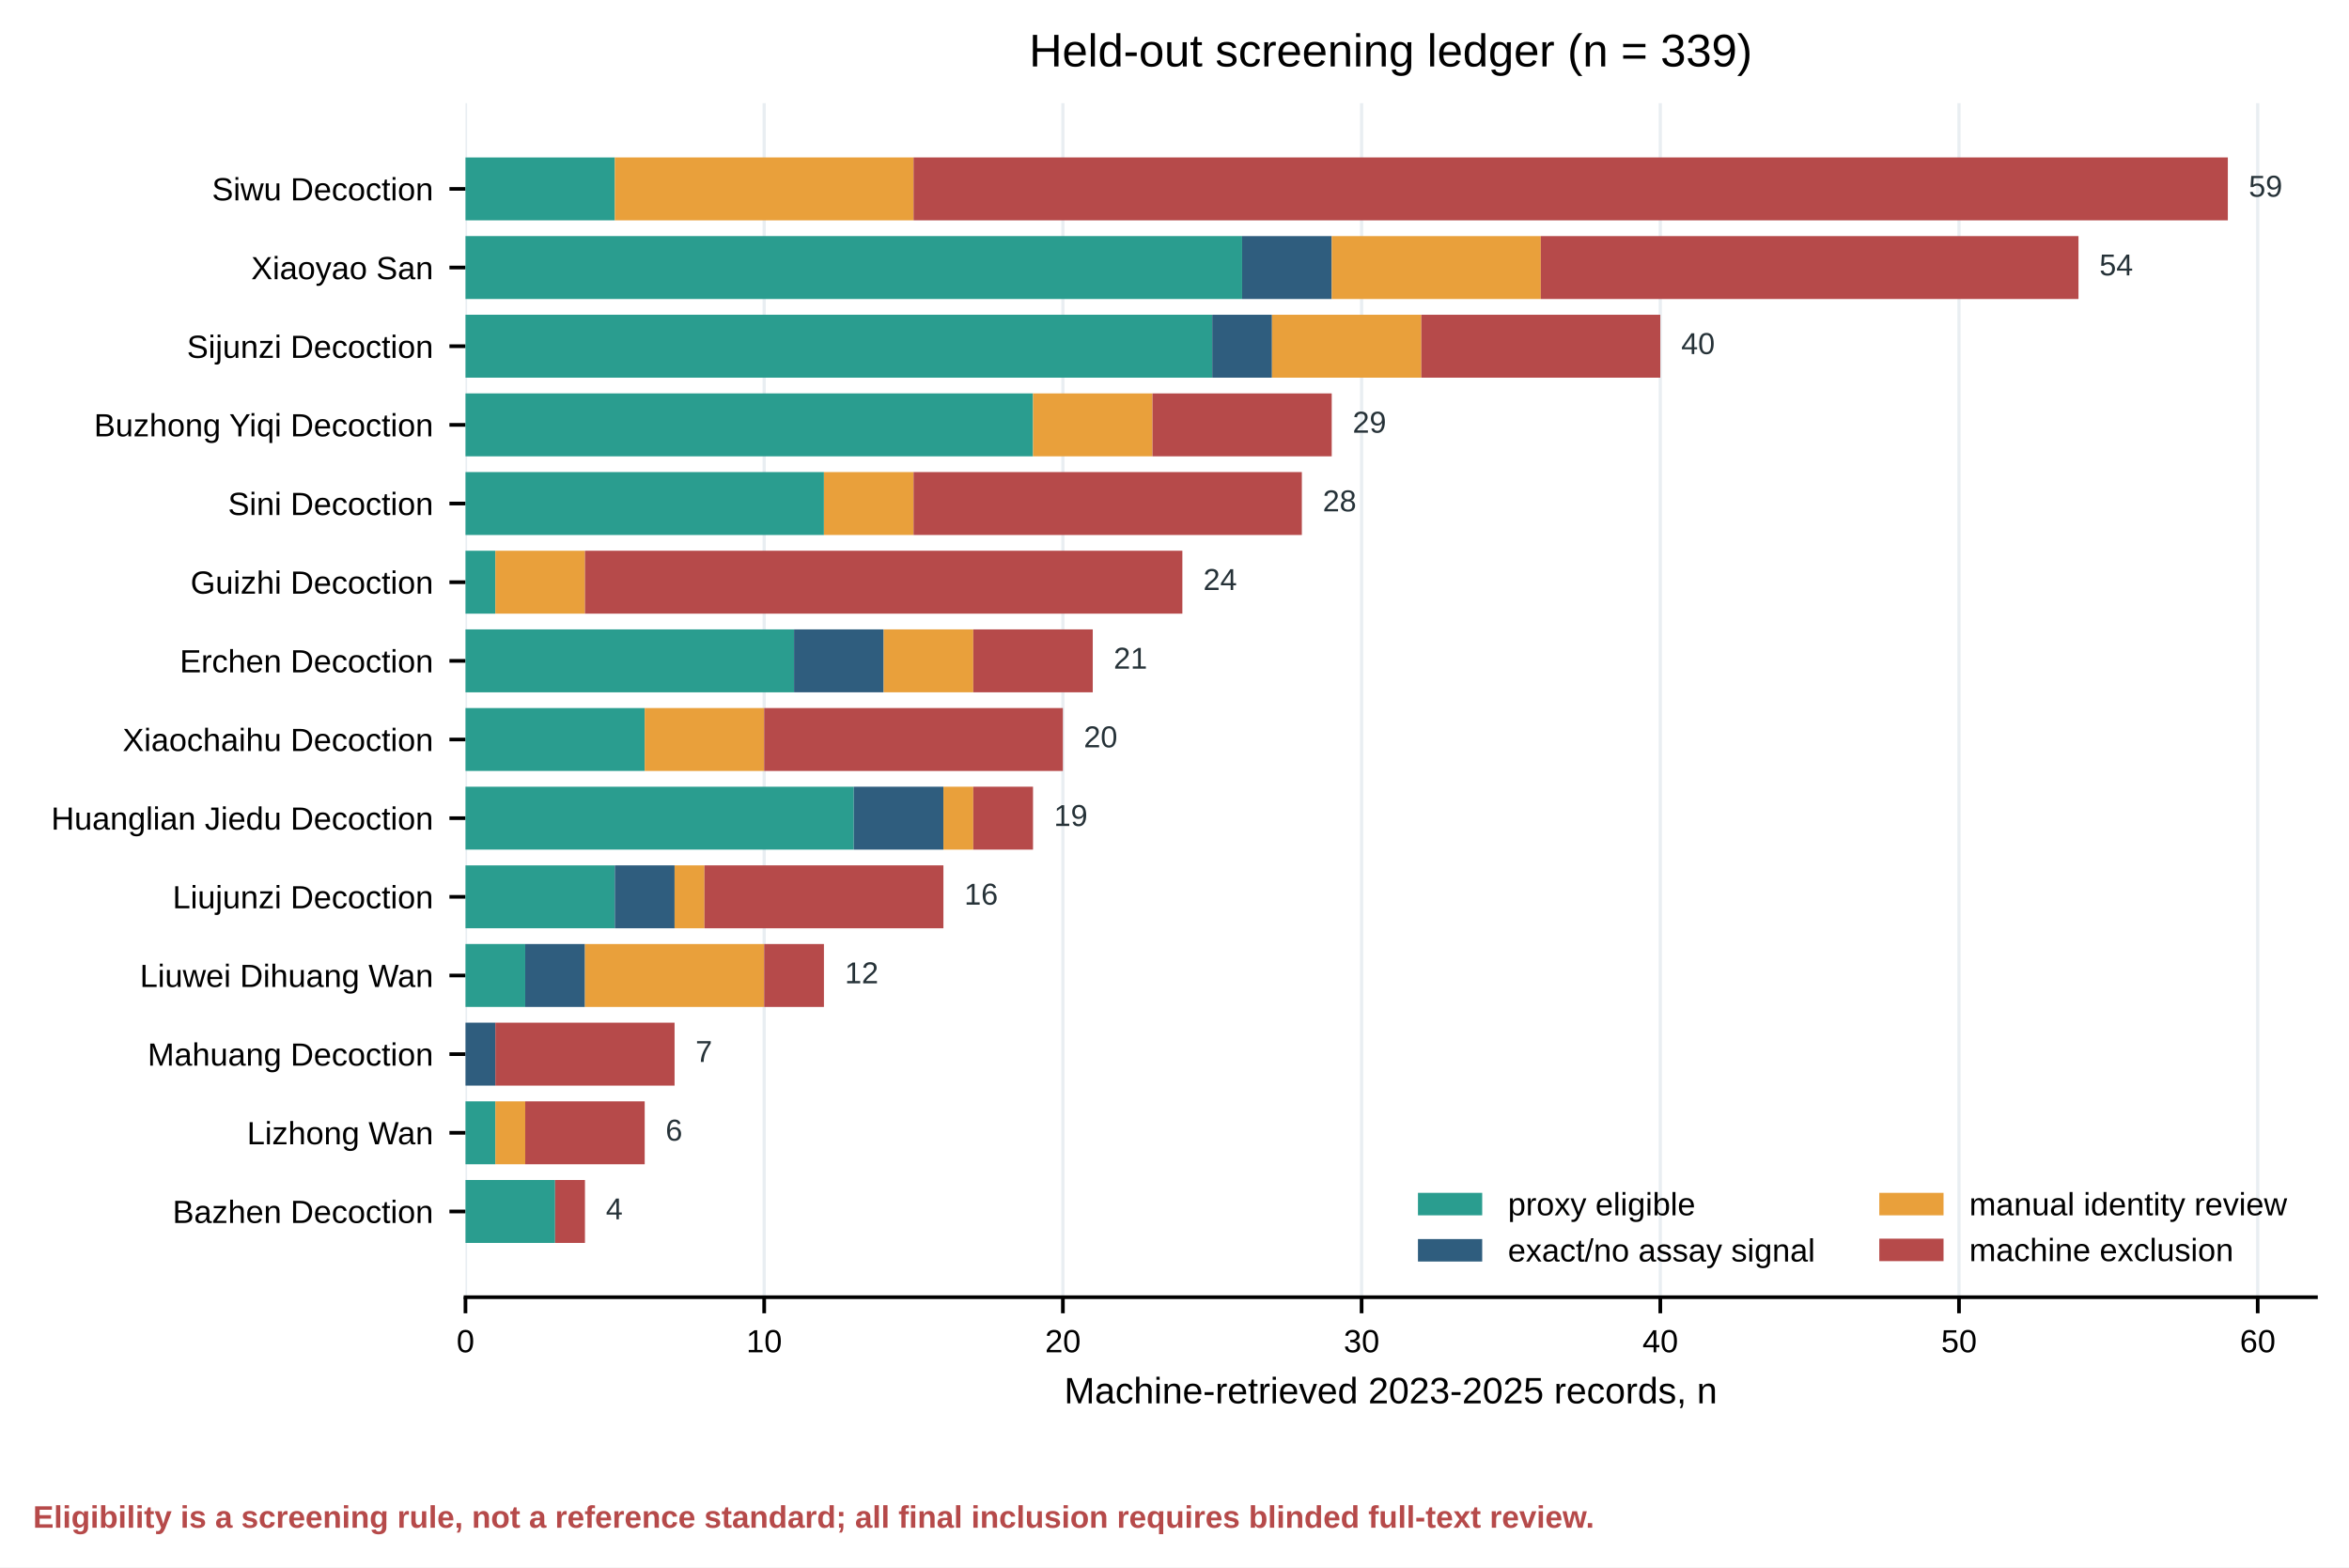
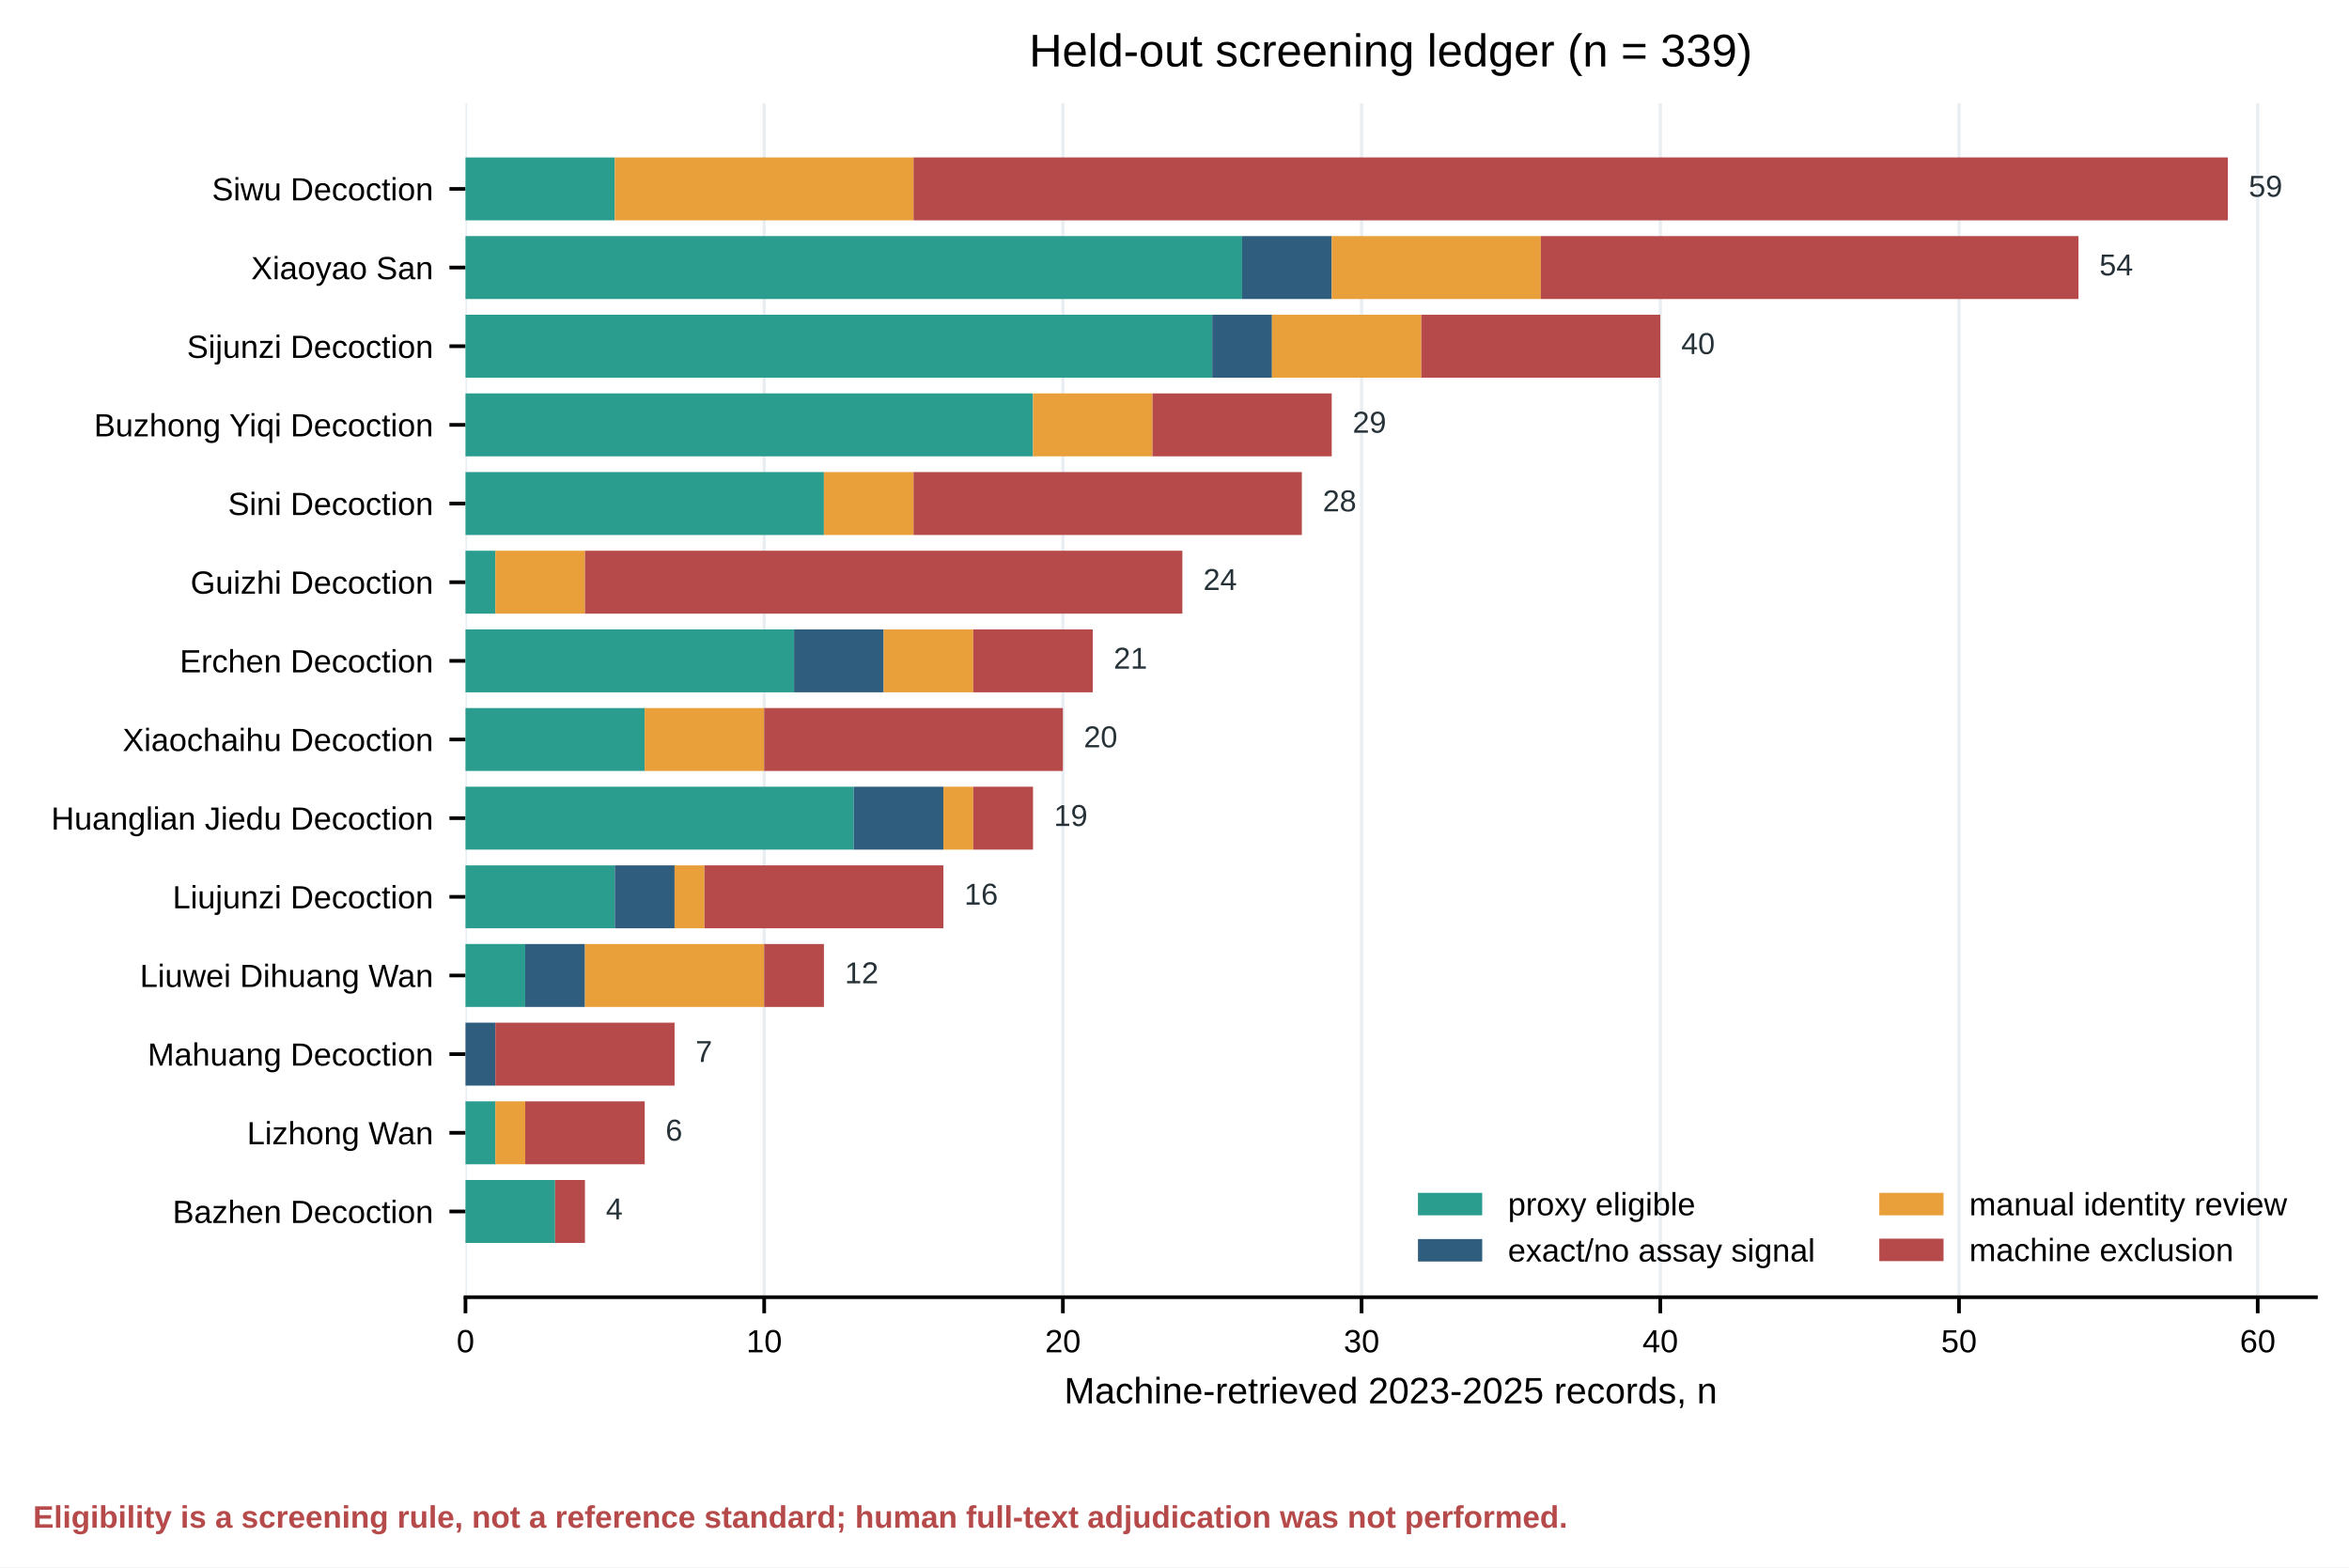
<svg xmlns="http://www.w3.org/2000/svg" xmlns:xlink="http://www.w3.org/1999/xlink" width="511.848pt" height="341.567pt" viewBox="0 0 511.848 341.567" version="1.1">
  <defs>
    <style type="text/css">*{stroke-linejoin: round; stroke-linecap: butt}</style>
  </defs>
  <g id="figure_1">
    <g id="patch_1">
-       <path d="M 0 341.567  L 511.848 341.567  L 511.848 0  L 0 0  z " style="fill: #ffffff" />
+       <path d="M 0 341.567 L 511.848 341.567 L 511.848 0 L 0 0 z " style="fill: #ffffff" />
    </g>
    <g id="axes_1">
      <g id="patch_2">
-         <path d="M 101.428 282.696  L 504.648 282.696  L 504.648 22.48  L 101.428 22.48  z " style="fill: #ffffff" />
+         <path d="M 101.428 282.696 L 504.648 282.696 L 504.648 22.48 L 101.428 22.48 z " style="fill: #ffffff" />
      </g>
      <g id="matplotlib.axis_1">
        <g id="xtick_1">
          <g id="line2d_1">
-             <path d="M 101.428 282.696  L 101.428 22.48  " clip-path="url(#p8211676901)" style="fill: none; stroke: #e9eef2; stroke-width: 0.7; stroke-linecap: square" />
+             <path d="M 101.428 282.696 L 101.428 22.48 " clip-path="url(#p7e77577ad3)" style="fill: none; stroke: #e9eef2; stroke-width: 0.7; stroke-linecap: square" />
          </g>
          <g id="line2d_2">
            <defs>
-               <path id="m5ce8ffc0f8" d="M 0 0  L 0 3.5  " style="stroke: #000000; stroke-width: 0.8" />
+               <path id="m2fd8054eac" d="M 0 0 L 0 3.5 " style="stroke: #000000; stroke-width: 0.8" />
            </defs>
            <g>
-               <use xlink:href="#m5ce8ffc0f8" x="101.428" y="282.696" style="stroke: #000000; stroke-width: 0.8" />
+               <use xlink:href="#m2fd8054eac" x="101.428" y="282.696" style="stroke: #000000; stroke-width: 0.8" />
            </g>
          </g>
          <g id="text_1">
            <text style="font: 7px 'Arial'; text-anchor: middle" x="101.428" y="294.706" transform="rotate(-0 101.428 294.7062)">0</text>
          </g>
        </g>
        <g id="xtick_2">
          <g id="line2d_3">
-             <path d="M 166.516 282.696  L 166.516 22.48  " clip-path="url(#p8211676901)" style="fill: none; stroke: #e9eef2; stroke-width: 0.7; stroke-linecap: square" />
+             <path d="M 166.516 282.696 L 166.516 22.48 " clip-path="url(#p7e77577ad3)" style="fill: none; stroke: #e9eef2; stroke-width: 0.7; stroke-linecap: square" />
          </g>
          <g id="line2d_4">
            <g>
-               <use xlink:href="#m5ce8ffc0f8" x="166.516" y="282.696" style="stroke: #000000; stroke-width: 0.8" />
+               <use xlink:href="#m2fd8054eac" x="166.516" y="282.696" style="stroke: #000000; stroke-width: 0.8" />
            </g>
          </g>
          <g id="text_2">
            <text style="font: 7px 'Arial'; text-anchor: middle" x="166.516" y="294.706" transform="rotate(-0 166.516 294.7062)">10</text>
          </g>
        </g>
        <g id="xtick_3">
          <g id="line2d_5">
-             <path d="M 231.604 282.696  L 231.604 22.48  " clip-path="url(#p8211676901)" style="fill: none; stroke: #e9eef2; stroke-width: 0.7; stroke-linecap: square" />
+             <path d="M 231.604 282.696 L 231.604 22.48 " clip-path="url(#p7e77577ad3)" style="fill: none; stroke: #e9eef2; stroke-width: 0.7; stroke-linecap: square" />
          </g>
          <g id="line2d_6">
            <g>
-               <use xlink:href="#m5ce8ffc0f8" x="231.604" y="282.696" style="stroke: #000000; stroke-width: 0.8" />
+               <use xlink:href="#m2fd8054eac" x="231.604" y="282.696" style="stroke: #000000; stroke-width: 0.8" />
            </g>
          </g>
          <g id="text_3">
            <text style="font: 7px 'Arial'; text-anchor: middle" x="231.604" y="294.706" transform="rotate(-0 231.6039 294.7062)">20</text>
          </g>
        </g>
        <g id="xtick_4">
          <g id="line2d_7">
-             <path d="M 296.692 282.696  L 296.692 22.48  " clip-path="url(#p8211676901)" style="fill: none; stroke: #e9eef2; stroke-width: 0.7; stroke-linecap: square" />
+             <path d="M 296.692 282.696 L 296.692 22.48 " clip-path="url(#p7e77577ad3)" style="fill: none; stroke: #e9eef2; stroke-width: 0.7; stroke-linecap: square" />
          </g>
          <g id="line2d_8">
            <g>
-               <use xlink:href="#m5ce8ffc0f8" x="296.692" y="282.696" style="stroke: #000000; stroke-width: 0.8" />
+               <use xlink:href="#m2fd8054eac" x="296.692" y="282.696" style="stroke: #000000; stroke-width: 0.8" />
            </g>
          </g>
          <g id="text_4">
            <text style="font: 7px 'Arial'; text-anchor: middle" x="296.692" y="294.706" transform="rotate(-0 296.6919 294.7062)">30</text>
          </g>
        </g>
        <g id="xtick_5">
          <g id="line2d_9">
-             <path d="M 361.78 282.696  L 361.78 22.48  " clip-path="url(#p8211676901)" style="fill: none; stroke: #e9eef2; stroke-width: 0.7; stroke-linecap: square" />
+             <path d="M 361.78 282.696 L 361.78 22.48 " clip-path="url(#p7e77577ad3)" style="fill: none; stroke: #e9eef2; stroke-width: 0.7; stroke-linecap: square" />
          </g>
          <g id="line2d_10">
            <g>
-               <use xlink:href="#m5ce8ffc0f8" x="361.78" y="282.696" style="stroke: #000000; stroke-width: 0.8" />
+               <use xlink:href="#m2fd8054eac" x="361.78" y="282.696" style="stroke: #000000; stroke-width: 0.8" />
            </g>
          </g>
          <g id="text_5">
            <text style="font: 7px 'Arial'; text-anchor: middle" x="361.78" y="294.706" transform="rotate(-0 361.7799 294.7062)">40</text>
          </g>
        </g>
        <g id="xtick_6">
          <g id="line2d_11">
-             <path d="M 426.868 282.696  L 426.868 22.48  " clip-path="url(#p8211676901)" style="fill: none; stroke: #e9eef2; stroke-width: 0.7; stroke-linecap: square" />
+             <path d="M 426.868 282.696 L 426.868 22.48 " clip-path="url(#p7e77577ad3)" style="fill: none; stroke: #e9eef2; stroke-width: 0.7; stroke-linecap: square" />
          </g>
          <g id="line2d_12">
            <g>
-               <use xlink:href="#m5ce8ffc0f8" x="426.868" y="282.696" style="stroke: #000000; stroke-width: 0.8" />
+               <use xlink:href="#m2fd8054eac" x="426.868" y="282.696" style="stroke: #000000; stroke-width: 0.8" />
            </g>
          </g>
          <g id="text_6">
            <text style="font: 7px 'Arial'; text-anchor: middle" x="426.868" y="294.706" transform="rotate(-0 426.8679 294.7062)">50</text>
          </g>
        </g>
        <g id="xtick_7">
          <g id="line2d_13">
-             <path d="M 491.956 282.696  L 491.956 22.48  " clip-path="url(#p8211676901)" style="fill: none; stroke: #e9eef2; stroke-width: 0.7; stroke-linecap: square" />
+             <path d="M 491.956 282.696 L 491.956 22.48 " clip-path="url(#p7e77577ad3)" style="fill: none; stroke: #e9eef2; stroke-width: 0.7; stroke-linecap: square" />
          </g>
          <g id="line2d_14">
            <g>
-               <use xlink:href="#m5ce8ffc0f8" x="491.956" y="282.696" style="stroke: #000000; stroke-width: 0.8" />
+               <use xlink:href="#m2fd8054eac" x="491.956" y="282.696" style="stroke: #000000; stroke-width: 0.8" />
            </g>
          </g>
          <g id="text_7">
            <text style="font: 7px 'Arial'; text-anchor: middle" x="491.956" y="294.706" transform="rotate(-0 491.9558 294.7062)">60</text>
          </g>
        </g>
        <g id="text_8">
          <text style="font: 8px 'Arial'; text-anchor: middle" x="303.038" y="305.824" transform="rotate(-0 303.038 305.8237)">Machine-retrieved 2023-2025 records, n</text>
        </g>
      </g>
      <g id="matplotlib.axis_2">
        <g id="ytick_1">
          <g id="line2d_15">
            <defs>
-               <path id="mf57c720a32" d="M 0 0  L -3.5 0  " style="stroke: #000000; stroke-width: 0.8" />
+               <path id="m800ddae2b3" d="M 0 0 L -3.5 0 " style="stroke: #000000; stroke-width: 0.8" />
            </defs>
            <g>
-               <use xlink:href="#mf57c720a32" x="101.428" y="264.011" style="stroke: #000000; stroke-width: 0.8" />
+               <use xlink:href="#m800ddae2b3" x="101.428" y="264.011" style="stroke: #000000; stroke-width: 0.8" />
            </g>
          </g>
          <g id="text_9">
            <text style="font: 7px 'Arial'; text-anchor: end" x="94.428" y="266.516" transform="rotate(-0 94.428 266.5161)">Bazhen Decoction</text>
          </g>
        </g>
        <g id="ytick_2">
          <g id="line2d_16">
            <g>
-               <use xlink:href="#mf57c720a32" x="101.428" y="246.869" style="stroke: #000000; stroke-width: 0.8" />
+               <use xlink:href="#m800ddae2b3" x="101.428" y="246.869" style="stroke: #000000; stroke-width: 0.8" />
            </g>
          </g>
          <g id="text_10">
            <text style="font: 7px 'Arial'; text-anchor: end" x="94.428" y="249.374" transform="rotate(-0 94.428 249.3741)">Lizhong Wan</text>
          </g>
        </g>
        <g id="ytick_3">
          <g id="line2d_17">
            <g>
-               <use xlink:href="#mf57c720a32" x="101.428" y="229.727" style="stroke: #000000; stroke-width: 0.8" />
+               <use xlink:href="#m800ddae2b3" x="101.428" y="229.727" style="stroke: #000000; stroke-width: 0.8" />
            </g>
          </g>
          <g id="text_11">
            <text style="font: 7px 'Arial'; text-anchor: end" x="94.428" y="232.232" transform="rotate(-0 94.428 232.2321)">Mahuang Decoction</text>
          </g>
        </g>
        <g id="ytick_4">
          <g id="line2d_18">
            <g>
-               <use xlink:href="#mf57c720a32" x="101.428" y="212.585" style="stroke: #000000; stroke-width: 0.8" />
+               <use xlink:href="#m800ddae2b3" x="101.428" y="212.585" style="stroke: #000000; stroke-width: 0.8" />
            </g>
          </g>
          <g id="text_12">
            <text style="font: 7px 'Arial'; text-anchor: end" x="94.428" y="215.09" transform="rotate(-0 94.428 215.09)">Liuwei Dihuang Wan</text>
          </g>
        </g>
        <g id="ytick_5">
          <g id="line2d_19">
            <g>
-               <use xlink:href="#mf57c720a32" x="101.428" y="195.443" style="stroke: #000000; stroke-width: 0.8" />
+               <use xlink:href="#m800ddae2b3" x="101.428" y="195.443" style="stroke: #000000; stroke-width: 0.8" />
            </g>
          </g>
          <g id="text_13">
            <text style="font: 7px 'Arial'; text-anchor: end" x="94.428" y="197.948" transform="rotate(-0 94.428 197.948)">Liujunzi Decoction</text>
          </g>
        </g>
        <g id="ytick_6">
          <g id="line2d_20">
            <g>
-               <use xlink:href="#mf57c720a32" x="101.428" y="178.301" style="stroke: #000000; stroke-width: 0.8" />
+               <use xlink:href="#m800ddae2b3" x="101.428" y="178.301" style="stroke: #000000; stroke-width: 0.8" />
            </g>
          </g>
          <g id="text_14">
            <text style="font: 7px 'Arial'; text-anchor: end" x="94.428" y="180.806" transform="rotate(-0 94.428 180.806)">Huanglian Jiedu Decoction</text>
          </g>
        </g>
        <g id="ytick_7">
          <g id="line2d_21">
            <g>
-               <use xlink:href="#mf57c720a32" x="101.428" y="161.159" style="stroke: #000000; stroke-width: 0.8" />
+               <use xlink:href="#m800ddae2b3" x="101.428" y="161.159" style="stroke: #000000; stroke-width: 0.8" />
            </g>
          </g>
          <g id="text_15">
            <text style="font: 7px 'Arial'; text-anchor: end" x="94.428" y="163.664" transform="rotate(-0 94.428 163.6639)">Xiaochaihu Decoction</text>
          </g>
        </g>
        <g id="ytick_8">
          <g id="line2d_22">
            <g>
-               <use xlink:href="#mf57c720a32" x="101.428" y="144.017" style="stroke: #000000; stroke-width: 0.8" />
+               <use xlink:href="#m800ddae2b3" x="101.428" y="144.017" style="stroke: #000000; stroke-width: 0.8" />
            </g>
          </g>
          <g id="text_16">
            <text style="font: 7px 'Arial'; text-anchor: end" x="94.428" y="146.522" transform="rotate(-0 94.428 146.5219)">Erchen Decoction</text>
          </g>
        </g>
        <g id="ytick_9">
          <g id="line2d_23">
            <g>
-               <use xlink:href="#mf57c720a32" x="101.428" y="126.875" style="stroke: #000000; stroke-width: 0.8" />
+               <use xlink:href="#m800ddae2b3" x="101.428" y="126.875" style="stroke: #000000; stroke-width: 0.8" />
            </g>
          </g>
          <g id="text_17">
            <text style="font: 7px 'Arial'; text-anchor: end" x="94.428" y="129.38" transform="rotate(-0 94.428 129.3799)">Guizhi Decoction</text>
          </g>
        </g>
        <g id="ytick_10">
          <g id="line2d_24">
            <g>
-               <use xlink:href="#mf57c720a32" x="101.428" y="109.733" style="stroke: #000000; stroke-width: 0.8" />
+               <use xlink:href="#m800ddae2b3" x="101.428" y="109.733" style="stroke: #000000; stroke-width: 0.8" />
            </g>
          </g>
          <g id="text_18">
            <text style="font: 7px 'Arial'; text-anchor: end" x="94.428" y="112.238" transform="rotate(-0 94.428 112.2378)">Sini Decoction</text>
          </g>
        </g>
        <g id="ytick_11">
          <g id="line2d_25">
            <g>
-               <use xlink:href="#mf57c720a32" x="101.428" y="92.591" style="stroke: #000000; stroke-width: 0.8" />
+               <use xlink:href="#m800ddae2b3" x="101.428" y="92.591" style="stroke: #000000; stroke-width: 0.8" />
            </g>
          </g>
          <g id="text_19">
            <text style="font: 7px 'Arial'; text-anchor: end" x="94.428" y="95.096" transform="rotate(-0 94.428 95.09582)">Buzhong Yiqi Decoction</text>
          </g>
        </g>
        <g id="ytick_12">
          <g id="line2d_26">
            <g>
-               <use xlink:href="#mf57c720a32" x="101.428" y="75.449" style="stroke: #000000; stroke-width: 0.8" />
+               <use xlink:href="#m800ddae2b3" x="101.428" y="75.449" style="stroke: #000000; stroke-width: 0.8" />
            </g>
          </g>
          <g id="text_20">
            <text style="font: 7px 'Arial'; text-anchor: end" x="94.428" y="77.996" transform="rotate(-0 94.428 77.99645)">Sijunzi Decoction</text>
          </g>
        </g>
        <g id="ytick_13">
          <g id="line2d_27">
            <g>
-               <use xlink:href="#mf57c720a32" x="101.428" y="58.307" style="stroke: #000000; stroke-width: 0.8" />
+               <use xlink:href="#m800ddae2b3" x="101.428" y="58.307" style="stroke: #000000; stroke-width: 0.8" />
            </g>
          </g>
          <g id="text_21">
            <text style="font: 7px 'Arial'; text-anchor: end" x="94.428" y="60.854" transform="rotate(-0 94.428 60.85442)">Xiaoyao San</text>
          </g>
        </g>
        <g id="ytick_14">
          <g id="line2d_28">
            <g>
-               <use xlink:href="#mf57c720a32" x="101.428" y="41.164" style="stroke: #000000; stroke-width: 0.8" />
+               <use xlink:href="#m800ddae2b3" x="101.428" y="41.164" style="stroke: #000000; stroke-width: 0.8" />
            </g>
          </g>
          <g id="text_22">
            <text style="font: 7px 'Arial'; text-anchor: end" x="94.428" y="43.67" transform="rotate(-0 94.428 43.66973)">Siwu Decoction</text>
          </g>
        </g>
      </g>
      <g id="patch_3">
-         <path d="M 101.428 270.868  L 120.954 270.868  L 120.954 257.154  L 101.428 257.154  z " clip-path="url(#p8211676901)" style="fill: #2a9d8f" />
+         <path d="M 101.428 270.868 L 120.954 270.868 L 120.954 257.154 L 101.428 257.154 z " clip-path="url(#p7e77577ad3)" style="fill: #2a9d8f" />
      </g>
      <g id="patch_4">
-         <path d="M 101.428 253.726  L 107.937 253.726  L 107.937 240.012  L 101.428 240.012  z " clip-path="url(#p8211676901)" style="fill: #2a9d8f" />
+         <path d="M 101.428 253.726 L 107.937 253.726 L 107.937 240.012 L 101.428 240.012 z " clip-path="url(#p7e77577ad3)" style="fill: #2a9d8f" />
      </g>
      <g id="patch_5">
-         <path d="M 101.428 236.584  L 101.428 236.584  L 101.428 222.87  L 101.428 222.87  z " clip-path="url(#p8211676901)" style="fill: #2a9d8f" />
+         <path d="M 101.428 236.584 L 101.428 236.584 L 101.428 222.87 L 101.428 222.87 z " clip-path="url(#p7e77577ad3)" style="fill: #2a9d8f" />
      </g>
      <g id="patch_6">
-         <path d="M 101.428 219.442  L 114.446 219.442  L 114.446 205.728  L 101.428 205.728  z " clip-path="url(#p8211676901)" style="fill: #2a9d8f" />
+         <path d="M 101.428 219.442 L 114.446 219.442 L 114.446 205.728 L 101.428 205.728 z " clip-path="url(#p7e77577ad3)" style="fill: #2a9d8f" />
      </g>
      <g id="patch_7">
-         <path d="M 101.428 202.3  L 133.972 202.3  L 133.972 188.586  L 101.428 188.586  z " clip-path="url(#p8211676901)" style="fill: #2a9d8f" />
+         <path d="M 101.428 202.3 L 133.972 202.3 L 133.972 188.586 L 101.428 188.586 z " clip-path="url(#p7e77577ad3)" style="fill: #2a9d8f" />
      </g>
      <g id="patch_8">
-         <path d="M 101.428 185.158  L 186.042 185.158  L 186.042 171.444  L 101.428 171.444  z " clip-path="url(#p8211676901)" style="fill: #2a9d8f" />
+         <path d="M 101.428 185.158 L 186.042 185.158 L 186.042 171.444 L 101.428 171.444 z " clip-path="url(#p7e77577ad3)" style="fill: #2a9d8f" />
      </g>
      <g id="patch_9">
-         <path d="M 101.428 168.016  L 140.481 168.016  L 140.481 154.302  L 101.428 154.302  z " clip-path="url(#p8211676901)" style="fill: #2a9d8f" />
+         <path d="M 101.428 168.016 L 140.481 168.016 L 140.481 154.302 L 101.428 154.302 z " clip-path="url(#p7e77577ad3)" style="fill: #2a9d8f" />
      </g>
      <g id="patch_10">
-         <path d="M 101.428 150.873  L 173.025 150.873  L 173.025 137.16  L 101.428 137.16  z " clip-path="url(#p8211676901)" style="fill: #2a9d8f" />
+         <path d="M 101.428 150.873 L 173.025 150.873 L 173.025 137.16 L 101.428 137.16 z " clip-path="url(#p7e77577ad3)" style="fill: #2a9d8f" />
      </g>
      <g id="patch_11">
-         <path d="M 101.428 133.731  L 107.937 133.731  L 107.937 120.018  L 101.428 120.018  z " clip-path="url(#p8211676901)" style="fill: #2a9d8f" />
+         <path d="M 101.428 133.731 L 107.937 133.731 L 107.937 120.018 L 101.428 120.018 z " clip-path="url(#p7e77577ad3)" style="fill: #2a9d8f" />
      </g>
      <g id="patch_12">
-         <path d="M 101.428 116.589  L 179.534 116.589  L 179.534 102.876  L 101.428 102.876  z " clip-path="url(#p8211676901)" style="fill: #2a9d8f" />
+         <path d="M 101.428 116.589 L 179.534 116.589 L 179.534 102.876 L 101.428 102.876 z " clip-path="url(#p7e77577ad3)" style="fill: #2a9d8f" />
      </g>
      <g id="patch_13">
-         <path d="M 101.428 99.447  L 225.095 99.447  L 225.095 85.734  L 101.428 85.734  z " clip-path="url(#p8211676901)" style="fill: #2a9d8f" />
+         <path d="M 101.428 99.447 L 225.095 99.447 L 225.095 85.734 L 101.428 85.734 z " clip-path="url(#p7e77577ad3)" style="fill: #2a9d8f" />
      </g>
      <g id="patch_14">
-         <path d="M 101.428 82.305  L 264.148 82.305  L 264.148 68.592  L 101.428 68.592  z " clip-path="url(#p8211676901)" style="fill: #2a9d8f" />
+         <path d="M 101.428 82.305 L 264.148 82.305 L 264.148 68.592 L 101.428 68.592 z " clip-path="url(#p7e77577ad3)" style="fill: #2a9d8f" />
      </g>
      <g id="patch_15">
-         <path d="M 101.428 65.163  L 270.657 65.163  L 270.657 51.45  L 101.428 51.45  z " clip-path="url(#p8211676901)" style="fill: #2a9d8f" />
+         <path d="M 101.428 65.163 L 270.657 65.163 L 270.657 51.45 L 101.428 51.45 z " clip-path="url(#p7e77577ad3)" style="fill: #2a9d8f" />
      </g>
      <g id="patch_16">
-         <path d="M 101.428 48.021  L 133.972 48.021  L 133.972 34.308  L 101.428 34.308  z " clip-path="url(#p8211676901)" style="fill: #2a9d8f" />
+         <path d="M 101.428 48.021 L 133.972 48.021 L 133.972 34.308 L 101.428 34.308 z " clip-path="url(#p7e77577ad3)" style="fill: #2a9d8f" />
      </g>
      <g id="patch_17">
-         <path d="M 120.954 270.868  L 120.954 270.868  L 120.954 257.154  L 120.954 257.154  z " clip-path="url(#p8211676901)" style="fill: #2f5d7e" />
+         <path d="M 120.954 270.868 L 120.954 270.868 L 120.954 257.154 L 120.954 257.154 z " clip-path="url(#p7e77577ad3)" style="fill: #2f5d7e" />
      </g>
      <g id="patch_18">
-         <path d="M 107.937 253.726  L 107.937 253.726  L 107.937 240.012  L 107.937 240.012  z " clip-path="url(#p8211676901)" style="fill: #2f5d7e" />
+         <path d="M 107.937 253.726 L 107.937 253.726 L 107.937 240.012 L 107.937 240.012 z " clip-path="url(#p7e77577ad3)" style="fill: #2f5d7e" />
      </g>
      <g id="patch_19">
-         <path d="M 101.428 236.584  L 107.937 236.584  L 107.937 222.87  L 101.428 222.87  z " clip-path="url(#p8211676901)" style="fill: #2f5d7e" />
+         <path d="M 101.428 236.584 L 107.937 236.584 L 107.937 222.87 L 101.428 222.87 z " clip-path="url(#p7e77577ad3)" style="fill: #2f5d7e" />
      </g>
      <g id="patch_20">
-         <path d="M 114.446 219.442  L 127.463 219.442  L 127.463 205.728  L 114.446 205.728  z " clip-path="url(#p8211676901)" style="fill: #2f5d7e" />
+         <path d="M 114.446 219.442 L 127.463 219.442 L 127.463 205.728 L 114.446 205.728 z " clip-path="url(#p7e77577ad3)" style="fill: #2f5d7e" />
      </g>
      <g id="patch_21">
-         <path d="M 133.972 202.3  L 146.99 202.3  L 146.99 188.586  L 133.972 188.586  z " clip-path="url(#p8211676901)" style="fill: #2f5d7e" />
+         <path d="M 133.972 202.3 L 146.99 202.3 L 146.99 188.586 L 133.972 188.586 z " clip-path="url(#p7e77577ad3)" style="fill: #2f5d7e" />
      </g>
      <g id="patch_22">
-         <path d="M 186.042 185.158  L 205.569 185.158  L 205.569 171.444  L 186.042 171.444  z " clip-path="url(#p8211676901)" style="fill: #2f5d7e" />
+         <path d="M 186.042 185.158 L 205.569 185.158 L 205.569 171.444 L 186.042 171.444 z " clip-path="url(#p7e77577ad3)" style="fill: #2f5d7e" />
      </g>
      <g id="patch_23">
-         <path d="M 140.481 168.016  L 140.481 168.016  L 140.481 154.302  L 140.481 154.302  z " clip-path="url(#p8211676901)" style="fill: #2f5d7e" />
+         <path d="M 140.481 168.016 L 140.481 168.016 L 140.481 154.302 L 140.481 154.302 z " clip-path="url(#p7e77577ad3)" style="fill: #2f5d7e" />
      </g>
      <g id="patch_24">
-         <path d="M 173.025 150.873  L 192.551 150.873  L 192.551 137.16  L 173.025 137.16  z " clip-path="url(#p8211676901)" style="fill: #2f5d7e" />
+         <path d="M 173.025 150.873 L 192.551 150.873 L 192.551 137.16 L 173.025 137.16 z " clip-path="url(#p7e77577ad3)" style="fill: #2f5d7e" />
      </g>
      <g id="patch_25">
-         <path d="M 107.937 133.731  L 107.937 133.731  L 107.937 120.018  L 107.937 120.018  z " clip-path="url(#p8211676901)" style="fill: #2f5d7e" />
+         <path d="M 107.937 133.731 L 107.937 133.731 L 107.937 120.018 L 107.937 120.018 z " clip-path="url(#p7e77577ad3)" style="fill: #2f5d7e" />
      </g>
      <g id="patch_26">
-         <path d="M 179.534 116.589  L 179.534 116.589  L 179.534 102.876  L 179.534 102.876  z " clip-path="url(#p8211676901)" style="fill: #2f5d7e" />
+         <path d="M 179.534 116.589 L 179.534 116.589 L 179.534 102.876 L 179.534 102.876 z " clip-path="url(#p7e77577ad3)" style="fill: #2f5d7e" />
      </g>
      <g id="patch_27">
-         <path d="M 225.095 99.447  L 225.095 99.447  L 225.095 85.734  L 225.095 85.734  z " clip-path="url(#p8211676901)" style="fill: #2f5d7e" />
+         <path d="M 225.095 99.447 L 225.095 99.447 L 225.095 85.734 L 225.095 85.734 z " clip-path="url(#p7e77577ad3)" style="fill: #2f5d7e" />
      </g>
      <g id="patch_28">
-         <path d="M 264.148 82.305  L 277.166 82.305  L 277.166 68.592  L 264.148 68.592  z " clip-path="url(#p8211676901)" style="fill: #2f5d7e" />
+         <path d="M 264.148 82.305 L 277.166 82.305 L 277.166 68.592 L 264.148 68.592 z " clip-path="url(#p7e77577ad3)" style="fill: #2f5d7e" />
      </g>
      <g id="patch_29">
-         <path d="M 270.657 65.163  L 290.183 65.163  L 290.183 51.45  L 270.657 51.45  z " clip-path="url(#p8211676901)" style="fill: #2f5d7e" />
+         <path d="M 270.657 65.163 L 290.183 65.163 L 290.183 51.45 L 270.657 51.45 z " clip-path="url(#p7e77577ad3)" style="fill: #2f5d7e" />
      </g>
      <g id="patch_30">
-         <path d="M 133.972 48.021  L 133.972 48.021  L 133.972 34.308  L 133.972 34.308  z " clip-path="url(#p8211676901)" style="fill: #2f5d7e" />
+         <path d="M 133.972 48.021 L 133.972 48.021 L 133.972 34.308 L 133.972 34.308 z " clip-path="url(#p7e77577ad3)" style="fill: #2f5d7e" />
      </g>
      <g id="patch_31">
-         <path d="M 120.954 270.868  L 120.954 270.868  L 120.954 257.154  L 120.954 257.154  z " clip-path="url(#p8211676901)" style="fill: #e9a03b" />
+         <path d="M 120.954 270.868 L 120.954 270.868 L 120.954 257.154 L 120.954 257.154 z " clip-path="url(#p7e77577ad3)" style="fill: #e9a03b" />
      </g>
      <g id="patch_32">
-         <path d="M 107.937 253.726  L 114.446 253.726  L 114.446 240.012  L 107.937 240.012  z " clip-path="url(#p8211676901)" style="fill: #e9a03b" />
+         <path d="M 107.937 253.726 L 114.446 253.726 L 114.446 240.012 L 107.937 240.012 z " clip-path="url(#p7e77577ad3)" style="fill: #e9a03b" />
      </g>
      <g id="patch_33">
-         <path d="M 107.937 236.584  L 107.937 236.584  L 107.937 222.87  L 107.937 222.87  z " clip-path="url(#p8211676901)" style="fill: #e9a03b" />
+         <path d="M 107.937 236.584 L 107.937 236.584 L 107.937 222.87 L 107.937 222.87 z " clip-path="url(#p7e77577ad3)" style="fill: #e9a03b" />
      </g>
      <g id="patch_34">
-         <path d="M 127.463 219.442  L 166.516 219.442  L 166.516 205.728  L 127.463 205.728  z " clip-path="url(#p8211676901)" style="fill: #e9a03b" />
+         <path d="M 127.463 219.442 L 166.516 219.442 L 166.516 205.728 L 127.463 205.728 z " clip-path="url(#p7e77577ad3)" style="fill: #e9a03b" />
      </g>
      <g id="patch_35">
-         <path d="M 146.99 202.3  L 153.498 202.3  L 153.498 188.586  L 146.99 188.586  z " clip-path="url(#p8211676901)" style="fill: #e9a03b" />
+         <path d="M 146.99 202.3 L 153.498 202.3 L 153.498 188.586 L 146.99 188.586 z " clip-path="url(#p7e77577ad3)" style="fill: #e9a03b" />
      </g>
      <g id="patch_36">
-         <path d="M 205.569 185.158  L 212.078 185.158  L 212.078 171.444  L 205.569 171.444  z " clip-path="url(#p8211676901)" style="fill: #e9a03b" />
+         <path d="M 205.569 185.158 L 212.078 185.158 L 212.078 171.444 L 205.569 171.444 z " clip-path="url(#p7e77577ad3)" style="fill: #e9a03b" />
      </g>
      <g id="patch_37">
-         <path d="M 140.481 168.016  L 166.516 168.016  L 166.516 154.302  L 140.481 154.302  z " clip-path="url(#p8211676901)" style="fill: #e9a03b" />
+         <path d="M 140.481 168.016 L 166.516 168.016 L 166.516 154.302 L 140.481 154.302 z " clip-path="url(#p7e77577ad3)" style="fill: #e9a03b" />
      </g>
      <g id="patch_38">
-         <path d="M 192.551 150.873  L 212.078 150.873  L 212.078 137.16  L 192.551 137.16  z " clip-path="url(#p8211676901)" style="fill: #e9a03b" />
+         <path d="M 192.551 150.873 L 212.078 150.873 L 212.078 137.16 L 192.551 137.16 z " clip-path="url(#p7e77577ad3)" style="fill: #e9a03b" />
      </g>
      <g id="patch_39">
-         <path d="M 107.937 133.731  L 127.463 133.731  L 127.463 120.018  L 107.937 120.018  z " clip-path="url(#p8211676901)" style="fill: #e9a03b" />
+         <path d="M 107.937 133.731 L 127.463 133.731 L 127.463 120.018 L 107.937 120.018 z " clip-path="url(#p7e77577ad3)" style="fill: #e9a03b" />
      </g>
      <g id="patch_40">
-         <path d="M 179.534 116.589  L 199.06 116.589  L 199.06 102.876  L 179.534 102.876  z " clip-path="url(#p8211676901)" style="fill: #e9a03b" />
+         <path d="M 179.534 116.589 L 199.06 116.589 L 199.06 102.876 L 179.534 102.876 z " clip-path="url(#p7e77577ad3)" style="fill: #e9a03b" />
      </g>
      <g id="patch_41">
-         <path d="M 225.095 99.447  L 251.13 99.447  L 251.13 85.734  L 225.095 85.734  z " clip-path="url(#p8211676901)" style="fill: #e9a03b" />
+         <path d="M 225.095 99.447 L 251.13 99.447 L 251.13 85.734 L 225.095 85.734 z " clip-path="url(#p7e77577ad3)" style="fill: #e9a03b" />
      </g>
      <g id="patch_42">
-         <path d="M 277.166 82.305  L 309.71 82.305  L 309.71 68.592  L 277.166 68.592  z " clip-path="url(#p8211676901)" style="fill: #e9a03b" />
+         <path d="M 277.166 82.305 L 309.71 82.305 L 309.71 68.592 L 277.166 68.592 z " clip-path="url(#p7e77577ad3)" style="fill: #e9a03b" />
      </g>
      <g id="patch_43">
-         <path d="M 290.183 65.163  L 335.745 65.163  L 335.745 51.45  L 290.183 51.45  z " clip-path="url(#p8211676901)" style="fill: #e9a03b" />
+         <path d="M 290.183 65.163 L 335.745 65.163 L 335.745 51.45 L 290.183 51.45 z " clip-path="url(#p7e77577ad3)" style="fill: #e9a03b" />
      </g>
      <g id="patch_44">
-         <path d="M 133.972 48.021  L 199.06 48.021  L 199.06 34.308  L 133.972 34.308  z " clip-path="url(#p8211676901)" style="fill: #e9a03b" />
+         <path d="M 133.972 48.021 L 199.06 48.021 L 199.06 34.308 L 133.972 34.308 z " clip-path="url(#p7e77577ad3)" style="fill: #e9a03b" />
      </g>
      <g id="patch_45">
-         <path d="M 120.954 270.868  L 127.463 270.868  L 127.463 257.154  L 120.954 257.154  z " clip-path="url(#p8211676901)" style="fill: #b64a4a" />
+         <path d="M 120.954 270.868 L 127.463 270.868 L 127.463 257.154 L 120.954 257.154 z " clip-path="url(#p7e77577ad3)" style="fill: #b64a4a" />
      </g>
      <g id="patch_46">
-         <path d="M 114.446 253.726  L 140.481 253.726  L 140.481 240.012  L 114.446 240.012  z " clip-path="url(#p8211676901)" style="fill: #b64a4a" />
+         <path d="M 114.446 253.726 L 140.481 253.726 L 140.481 240.012 L 114.446 240.012 z " clip-path="url(#p7e77577ad3)" style="fill: #b64a4a" />
      </g>
      <g id="patch_47">
-         <path d="M 107.937 236.584  L 146.99 236.584  L 146.99 222.87  L 107.937 222.87  z " clip-path="url(#p8211676901)" style="fill: #b64a4a" />
+         <path d="M 107.937 236.584 L 146.99 236.584 L 146.99 222.87 L 107.937 222.87 z " clip-path="url(#p7e77577ad3)" style="fill: #b64a4a" />
      </g>
      <g id="patch_48">
-         <path d="M 166.516 219.442  L 179.534 219.442  L 179.534 205.728  L 166.516 205.728  z " clip-path="url(#p8211676901)" style="fill: #b64a4a" />
+         <path d="M 166.516 219.442 L 179.534 219.442 L 179.534 205.728 L 166.516 205.728 z " clip-path="url(#p7e77577ad3)" style="fill: #b64a4a" />
      </g>
      <g id="patch_49">
-         <path d="M 153.498 202.3  L 205.569 202.3  L 205.569 188.586  L 153.498 188.586  z " clip-path="url(#p8211676901)" style="fill: #b64a4a" />
+         <path d="M 153.498 202.3 L 205.569 202.3 L 205.569 188.586 L 153.498 188.586 z " clip-path="url(#p7e77577ad3)" style="fill: #b64a4a" />
      </g>
      <g id="patch_50">
-         <path d="M 212.078 185.158  L 225.095 185.158  L 225.095 171.444  L 212.078 171.444  z " clip-path="url(#p8211676901)" style="fill: #b64a4a" />
+         <path d="M 212.078 185.158 L 225.095 185.158 L 225.095 171.444 L 212.078 171.444 z " clip-path="url(#p7e77577ad3)" style="fill: #b64a4a" />
      </g>
      <g id="patch_51">
-         <path d="M 166.516 168.016  L 231.604 168.016  L 231.604 154.302  L 166.516 154.302  z " clip-path="url(#p8211676901)" style="fill: #b64a4a" />
+         <path d="M 166.516 168.016 L 231.604 168.016 L 231.604 154.302 L 166.516 154.302 z " clip-path="url(#p7e77577ad3)" style="fill: #b64a4a" />
      </g>
      <g id="patch_52">
-         <path d="M 212.078 150.873  L 238.113 150.873  L 238.113 137.16  L 212.078 137.16  z " clip-path="url(#p8211676901)" style="fill: #b64a4a" />
+         <path d="M 212.078 150.873 L 238.113 150.873 L 238.113 137.16 L 212.078 137.16 z " clip-path="url(#p7e77577ad3)" style="fill: #b64a4a" />
      </g>
      <g id="patch_53">
-         <path d="M 127.463 133.731  L 257.639 133.731  L 257.639 120.018  L 127.463 120.018  z " clip-path="url(#p8211676901)" style="fill: #b64a4a" />
+         <path d="M 127.463 133.731 L 257.639 133.731 L 257.639 120.018 L 127.463 120.018 z " clip-path="url(#p7e77577ad3)" style="fill: #b64a4a" />
      </g>
      <g id="patch_54">
-         <path d="M 199.06 116.589  L 283.674 116.589  L 283.674 102.876  L 199.06 102.876  z " clip-path="url(#p8211676901)" style="fill: #b64a4a" />
+         <path d="M 199.06 116.589 L 283.674 116.589 L 283.674 102.876 L 199.06 102.876 z " clip-path="url(#p7e77577ad3)" style="fill: #b64a4a" />
      </g>
      <g id="patch_55">
-         <path d="M 251.13 99.447  L 290.183 99.447  L 290.183 85.734  L 251.13 85.734  z " clip-path="url(#p8211676901)" style="fill: #b64a4a" />
+         <path d="M 251.13 99.447 L 290.183 99.447 L 290.183 85.734 L 251.13 85.734 z " clip-path="url(#p7e77577ad3)" style="fill: #b64a4a" />
      </g>
      <g id="patch_56">
-         <path d="M 309.71 82.305  L 361.78 82.305  L 361.78 68.592  L 309.71 68.592  z " clip-path="url(#p8211676901)" style="fill: #b64a4a" />
+         <path d="M 309.71 82.305 L 361.78 82.305 L 361.78 68.592 L 309.71 68.592 z " clip-path="url(#p7e77577ad3)" style="fill: #b64a4a" />
      </g>
      <g id="patch_57">
-         <path d="M 335.745 65.163  L 452.903 65.163  L 452.903 51.45  L 335.745 51.45  z " clip-path="url(#p8211676901)" style="fill: #b64a4a" />
+         <path d="M 335.745 65.163 L 452.903 65.163 L 452.903 51.45 L 335.745 51.45 z " clip-path="url(#p7e77577ad3)" style="fill: #b64a4a" />
      </g>
      <g id="patch_58">
-         <path d="M 199.06 48.021  L 485.447 48.021  L 485.447 34.308  L 199.06 34.308  z " clip-path="url(#p8211676901)" style="fill: #b64a4a" />
+         <path d="M 199.06 48.021 L 485.447 48.021 L 485.447 34.308 L 199.06 34.308 z " clip-path="url(#p7e77577ad3)" style="fill: #b64a4a" />
      </g>
      <g id="patch_59">
-         <path d="M 101.428 282.696  L 504.648 282.696  " style="fill: none; stroke: #000000; stroke-width: 0.8; stroke-linejoin: miter; stroke-linecap: square" />
+         <path d="M 101.428 282.696 L 504.648 282.696 " style="fill: none; stroke: #000000; stroke-width: 0.8; stroke-linejoin: miter; stroke-linecap: square" />
      </g>
      <g id="text_23">
        <text style="fill: #263238; font: 6.6px 'Arial'; text-anchor: start" x="132.019" y="265.717" transform="rotate(-0 132.0193 265.7171)">4</text>
      </g>
      <g id="text_24">
        <text style="fill: #263238; font: 6.6px 'Arial'; text-anchor: start" x="145.037" y="248.575" transform="rotate(-0 145.0369 248.5751)">6</text>
      </g>
      <g id="text_25">
        <text style="fill: #263238; font: 6.6px 'Arial'; text-anchor: start" x="151.546" y="231.433" transform="rotate(-0 151.5457 231.433)">7</text>
      </g>
      <g id="text_26">
        <text style="fill: #263238; font: 6.6px 'Arial'; text-anchor: start" x="184.09" y="214.291" transform="rotate(-0 184.0897 214.291)">12</text>
      </g>
      <g id="text_27">
        <text style="fill: #263238; font: 6.6px 'Arial'; text-anchor: start" x="210.125" y="197.149" transform="rotate(-0 210.1249 197.149)">16</text>
      </g>
      <g id="text_28">
        <text style="fill: #263238; font: 6.6px 'Arial'; text-anchor: start" x="229.651" y="180.007" transform="rotate(-0 229.6513 180.0069)">19</text>
      </g>
      <g id="text_29">
        <text style="fill: #263238; font: 6.6px 'Arial'; text-anchor: start" x="236.16" y="162.865" transform="rotate(-0 236.1601 162.8649)">20</text>
      </g>
      <g id="text_30">
        <text style="fill: #263238; font: 6.6px 'Arial'; text-anchor: start" x="242.669" y="145.723" transform="rotate(-0 242.6689 145.7229)">21</text>
      </g>
      <g id="text_31">
        <text style="fill: #263238; font: 6.6px 'Arial'; text-anchor: start" x="262.195" y="128.581" transform="rotate(-0 262.1953 128.5808)">24</text>
      </g>
      <g id="text_32">
        <text style="fill: #263238; font: 6.6px 'Arial'; text-anchor: start" x="288.23" y="111.439" transform="rotate(-0 288.2305 111.4388)">28</text>
      </g>
      <g id="text_33">
        <text style="fill: #263238; font: 6.6px 'Arial'; text-anchor: start" x="294.739" y="94.297" transform="rotate(-0 294.7393 94.29679)">29</text>
      </g>
      <g id="text_34">
        <text style="fill: #263238; font: 6.6px 'Arial'; text-anchor: start" x="366.336" y="77.155" transform="rotate(-0 366.3361 77.15476)">40</text>
      </g>
      <g id="text_35">
        <text style="fill: #263238; font: 6.6px 'Arial'; text-anchor: start" x="457.459" y="60.013" transform="rotate(-0 457.4592 60.01273)">54</text>
      </g>
      <g id="text_36">
        <text style="fill: #263238; font: 6.6px 'Arial'; text-anchor: start" x="490.003" y="42.871" transform="rotate(-0 490.0032 42.8707)">59</text>
      </g>
      <g id="text_37">
        <text style="font: 10px 'Arial'; text-anchor: middle" x="303.038" y="14.48" transform="rotate(-0 303.038 14.47969)">Held-out screening ledger (n = 339)</text>
      </g>
      <g id="legend_1">
        <g id="patch_60">
-           <path d="M 308.974 264.853  L 322.974 264.853  L 322.974 259.953  L 308.974 259.953  z " style="fill: #2a9d8f" />
+           <path d="M 308.974 264.853 L 322.974 264.853 L 322.974 259.953 L 308.974 259.953 z " style="fill: #2a9d8f" />
        </g>
        <g id="text_38">
          <text style="font: 7px 'Arial'; text-anchor: start" x="328.574" y="264.853" transform="rotate(-0 328.5739 264.8533)">proxy eligible</text>
        </g>
        <g id="patch_61">
-           <path d="M 308.974 274.922  L 322.974 274.922  L 322.974 270.022  L 308.974 270.022  z " style="fill: #2f5d7e" />
+           <path d="M 308.974 274.922 L 322.974 274.922 L 322.974 270.022 L 308.974 270.022 z " style="fill: #2f5d7e" />
        </g>
        <g id="text_39">
          <text style="font: 7px 'Arial'; text-anchor: start" x="328.574" y="274.922" transform="rotate(-0 328.5739 274.9224)">exact/no assay signal</text>
        </g>
        <g id="patch_62">
-           <path d="M 409.497 264.853  L 423.497 264.853  L 423.497 259.953  L 409.497 259.953  z " style="fill: #e9a03b" />
+           <path d="M 409.497 264.853 L 423.497 264.853 L 423.497 259.953 L 409.497 259.953 z " style="fill: #e9a03b" />
        </g>
        <g id="text_40">
          <text style="font: 7px 'Arial'; text-anchor: start" x="429.097" y="264.853" transform="rotate(-0 429.0972 264.8533)">manual identity review</text>
        </g>
        <g id="patch_63">
-           <path d="M 409.497 274.837  L 423.497 274.837  L 423.497 269.937  L 409.497 269.937  z " style="fill: #b64a4a" />
+           <path d="M 409.497 274.837 L 423.497 274.837 L 423.497 269.937 L 409.497 269.937 z " style="fill: #b64a4a" />
        </g>
        <g id="text_41">
          <text style="font: 7px 'Arial'; text-anchor: start" x="429.097" y="274.837" transform="rotate(-0 429.0972 274.8371)">machine exclusion</text>
        </g>
      </g>
    </g>
    <g id="text_42">
-       <text style="fill: #b64a4a; font: 700 6.8px 'Arial'; text-anchor: start" x="7.2" y="332.936" transform="rotate(-0 7.2 332.9357)">Eligibility is a screening rule, not a reference standard; all final inclusion requires blinded full-text review.</text>
+       <text style="fill: #b64a4a; font: 700 6.8px 'Arial'; text-anchor: start" x="7.2" y="332.936" transform="rotate(-0 7.2 332.9357)">Eligibility is a screening rule, not a reference standard; human full-text adjudication was not performed.</text>
    </g>
  </g>
  <defs>
-     <clipPath id="p8211676901">
+     <clipPath id="p7e77577ad3">
      <rect x="101.428" y="22.48" width="403.22" height="260.216" />
    </clipPath>
  </defs>
</svg>
